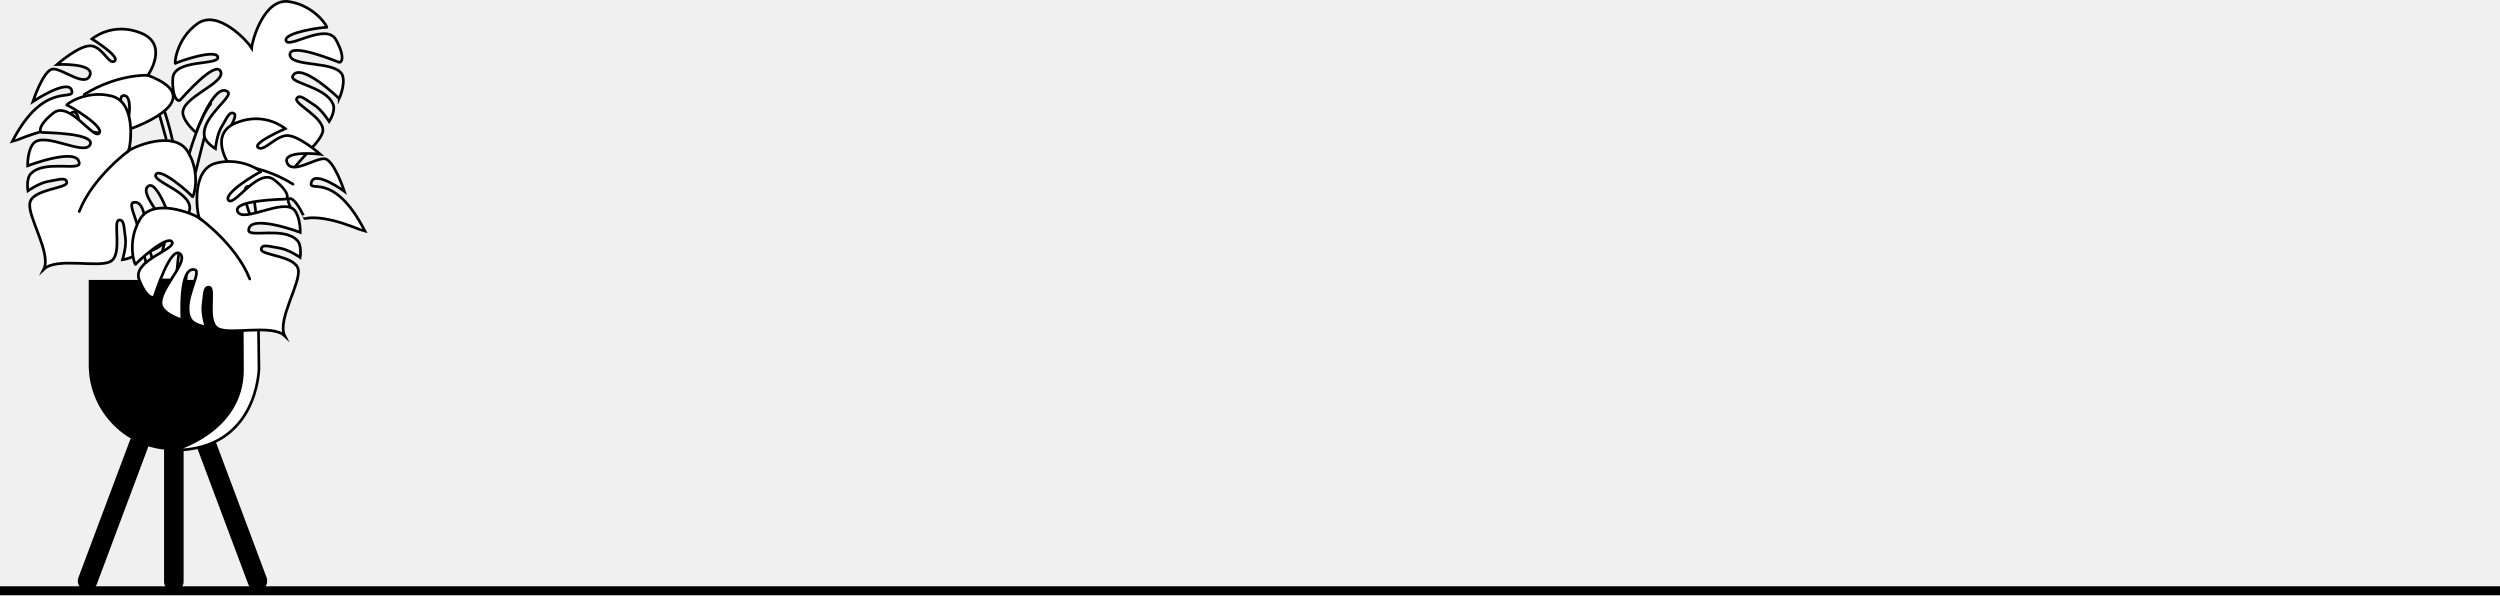
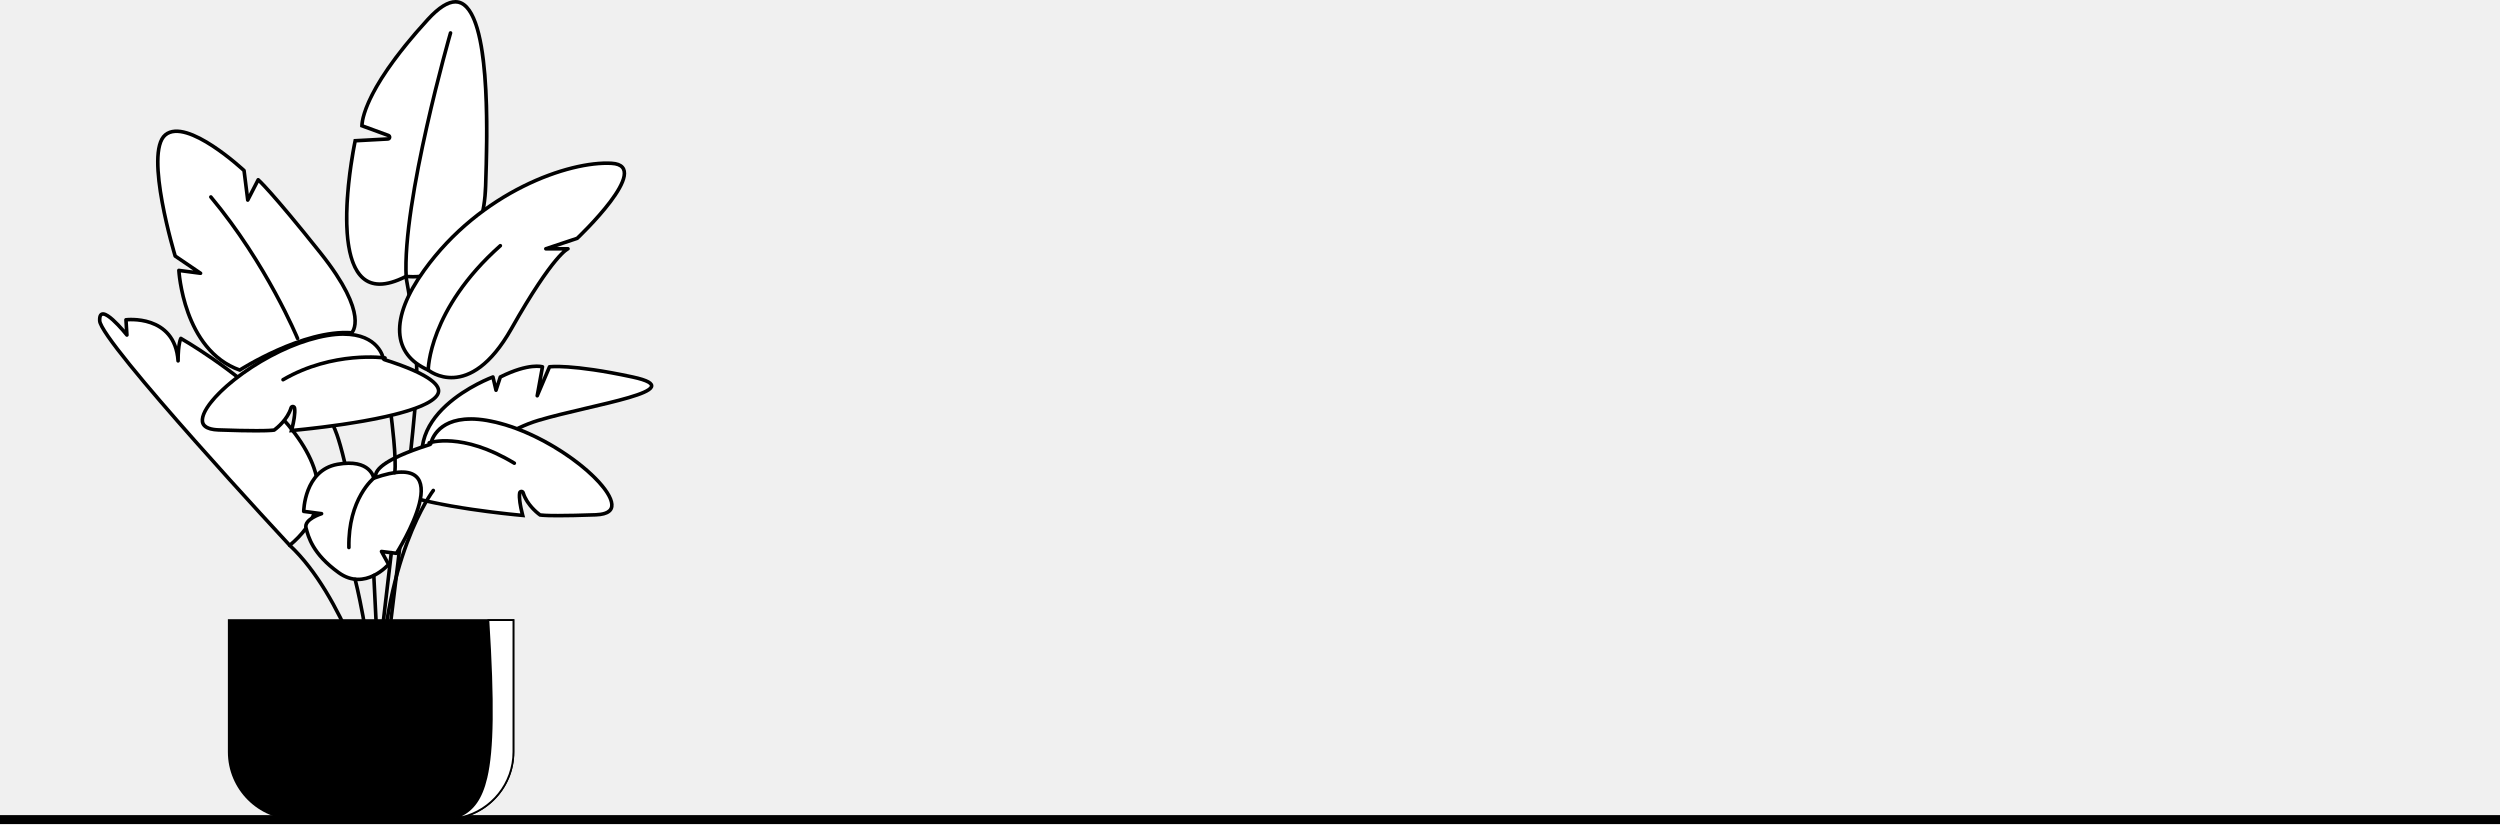
- <svg xmlns="http://www.w3.org/2000/svg" id="Layer_2" viewBox="0 0 1399.32 333.16">
+ <svg xmlns="http://www.w3.org/2000/svg" id="Layer_2" viewBox="0 0 1399.32 461.24">
  <defs>
    <style>
      .cls-1, .cls-2 {
-         stroke-linecap: round;
-       }
- 
-       .cls-1, .cls-2, .cls-3 {
        fill: #fff;
      }

-       .cls-1, .cls-2, .cls-3, .cls-4 {
+       .cls-3, .cls-2, .cls-4 {
+         stroke-linecap: round;
+         stroke-width: 2.02px;
+       }
+ 
+       .cls-3, .cls-2, .cls-4, .cls-5 {
        stroke: #000;
      }

-       .cls-1, .cls-3 {
-         stroke-width: 1.53px;
+       .cls-3, .cls-4, .cls-5 {
+         fill: none;
      }

-       .cls-1, .cls-3, .cls-4 {
+       .cls-3, .cls-5 {
        stroke-miterlimit: 10;
      }

-       .cls-2 {
+       .cls-2, .cls-4 {
        stroke-linejoin: round;
-         stroke-width: 1.49px;
      }

-       .cls-4 {
-         fill: none;
+       .cls-5 {
        stroke-width: 5px;
      }
    </style>
  </defs>
  <g id="Layer_6">
    <g>
-       <path d="M49.66,156.7h95.29v47.64c0,26.3-21.35,47.64-47.64,47.64h0c-26.3,0-47.64-21.35-47.64-47.64v-47.64h0Z" />
-       <path d="M120.42,246.39l28.8,76.87c1.06,2.83-.37,5.98-3.2,7.04h0c-2.83,1.06-5.98-.37-7.04-3.2l-28.8-76.87" />
-       <path d="M73.09,245.49l-29.19,77.77c-1.06,2.83.37,5.98,3.2,7.04h0c2.83,1.06,5.98-.37,7.04-3.2l29.15-77.82" />
-       <path d="M91.83,250.75v74.97c0,2.72,2.45,4.93,5.47,4.93h0c3.02,0,5.47-2.21,5.47-4.93v-73.98" />
-       <path class="cls-3" d="M189.85,55.15s3.5-7.44,1.92-12.78c-3.06-8.75-29.14-4.45-29.49-11.72-.35-7.26,26.16,3.75,27.48,4.19,1.31.44,3.76-2.54-1.67-12.51-5.43-9.97-26.51,5.17-28,.45s21.7-7.79,22.75-7.44-6.3-12.16-21-14.43c-14.14-2.18-20.74,22.02-20.99,25.89-2.31-3.7-18.75-21.78-30.26-13.61-12.13,8.61-13.11,23.09-12.33,22.3s22.89-8.41,23.67-3.52c.78,4.89-24.85.78-25.24,12.13s3.13,12.91,4.11,11.93,19.76-22.7,22.7-16.04c2.93,6.65-22.3,14.48-21.13,23.67.98,5.48,7.43,10.57,7.43,10.57,0,0,10.17-28.56,17.61-22.89,3.72,2.54-13.89,13.5-13.11,24.06,0,4.11,6.26,7.83,6.26,7.83,0,0,.78-8.02,3.52-12.33,2.74-4.3,4.3-9.2,7.04-7.24,2.74,1.96-9.39,16.63-4.89,22.89,4.5,6.26,29.54,9.2,33.46,18.39-.62-9.97,19.75-23.81,20.98-31.42,1.22-7.61-16.19-15.31-14.62-18.28,1.57-2.98,5.16.7,9.54,3.32,4.38,2.62,8.66,9.45,8.66,9.45,0,0,3.94-6.13,2.1-9.8-4.03-9.8-24.68-11.72-22.49-15.66,4.11-8.4,25.99,12.59,25.99,12.59Z" />
+       <line class="cls-5" y1="458.74" x2="1399.32" y2="458.74" />
+       <path d="M127.55,346.57h160.33v74.3c0,21-17.05,38.04-38.04,38.04h-84.25c-21,0-38.04-17.05-38.04-38.04v-74.3h0Z" />
      <g>
-         <path class="cls-1" d="M82.78,42.14s12.13-17.22-3.91-23.67c-16.04-6.46-27.39,3.33-27.39,3.33,0,0,15.85,9.78,12.72,12.33s-6.26-7.24-12.72-8.41c-6.46-1.17-19.56,10.37-19.56,10.37,0,0,21.02-.98,18.43,6.07-2.58,7.04-15.5-3.91-20.78-3.52-5.28.39-11.15,18.2-11.15,18.2,0,0,19.76-13.11,21.72-6.26,1.96,6.85-15.46-6.26-33.46,28.96.59,0,21.12-9.98,33.85-7.43,0,.2-3.13-9.2.59-9.39s3.26,10.17,3.26,10.17c0,0,21.34,3.59,22.63.46s-.73-18.97,1.43-19.7c6.26-2.09,4.2,15.07,1.04,19.56.37.39,51.55-16.7,13.3-31.04Z" />
-         <path class="cls-1" d="M82.78,42.14s-16.86-.91-35.61,10.72" />
+         <path class="cls-1" d="M254.11,458.17c19.47-6.83,24.59-26.45,19.24-111.1h14.03v73.8c0,19.26-14.57,35.17-33.27,37.3Z" />
+         <path d="M286.88,347.57v73.3c0,17.48-12.17,32.18-28.49,36.05,6.69-3.43,11.52-9.43,14.36-21.58,3.67-15.71,4.01-41.99,1.14-87.76h13M287.88,346.57h-15.06c5.83,91.79-.96,106.86-22.98,112.34,21.01,0,38.04-17.03,38.04-38.04v-74.3h0Z" />
      </g>
      <g>
-         <path class="cls-1" d="M128.38,92.36s-12.13-17.22,3.91-23.67,27.39,3.33,27.39,3.33c0,0-18.39,7.98-15.26,10.52,3.13,2.54,8.8-5.43,15.26-6.61,6.46-1.17,19.56,10.37,19.56,10.37,0,0-21.21-2.4-18.62,4.65,2.58,7.04,15.69-2.49,20.97-2.1,5.28.39,11.15,18.2,11.15,18.2,0,0-16.5-11.91-18.45-5.07-1.96,6.85,12.19-7.46,30.19,27.76-.59,0-21.12-9.98-33.85-7.43,0,.2-4.63-11-8.35-11.2-3.72-.2,4.5,11.98,4.5,11.98,0,0-21.34,3.59-22.63.46s-1.9-18.39-4.07-19.11c-6.26-2.09-1.57,14.48,1.59,18.98-.37.39-51.55-16.7-13.3-31.04Z" />
-         <path class="cls-1" d="M128.38,92.36s16.86-.91,35.61,10.72" />
+         <g>
+           <path class="cls-2" d="M162.16,305.24s-105.84-113.84-106.36-125.72c-.52-11.87,15.23,8,15.23,8l-.52-8.52s27.36-3.36,29.17,22.98c0-9.81,1.55-12.56,1.55-12.56,0,0,119.01,67.55,60.92,115.82Z" />
+           <g>
+             <path class="cls-1" d="M212.54,159.03c-4.69,0-8.39-1.76-11.31-5.39-13.67-16.97-3.83-68.03-2.44-74.86l18.33-.99c.48-.03.87-.39.95-.86s-.2-.93-.65-1.1l-14.84-5.44c.11-3.44,2.47-21.91,36.92-59.53,5.98-6.54,11.18-9.85,15.43-9.85,2.27,0,4.27.92,6.11,2.82,13.56,14,11.65,73.05,10.84,98.26l-.06,2.01c-.48,15.27-4.43,28.05-11.41,36.94-7.11,9.06-17.25,13.85-29.32,13.85-1.18,0-2.4-.05-3.62-.14-.02,0-.05,0-.07,0-.16,0-.31.04-.46.11-5.46,2.76-10.3,4.15-14.39,4.15h0Z" />
+             <path d="M254.93,2.02c1.98,0,3.74.82,5.38,2.52,13.26,13.69,11.29,74.6,10.56,97.53l-.06,2.01c-.48,15.05-4.35,27.62-11.19,36.35-6.91,8.81-16.77,13.46-28.53,13.46-1.16,0-2.35-.04-3.54-.13-.05,0-.1,0-.15,0-.32,0-.63.07-.91.22-5.32,2.68-10,4.04-13.94,4.04-4.37,0-7.81-1.64-10.52-5.01-12.97-16.09-4.2-64.12-2.39-73.26l17.54-.95c.96-.05,1.75-.77,1.89-1.72.14-.95-.4-1.87-1.3-2.2l-14.15-5.19c.35-4.55,3.98-22.48,36.63-58.15,5.79-6.32,10.73-9.52,14.69-9.52M254.93,0c-4.34,0-9.66,3.06-16.18,10.18-39.24,42.85-37.17,60.92-37.17,60.92l15.49,5.68-19.1,1.03s-17.9,82.22,14.58,82.22c4.1,0,9-1.31,14.85-4.26,1.25.09,2.49.14,3.69.14,25.65,0,40.76-20.7,41.74-51.77.86-27.12,3.87-104.14-17.9-104.14h0Z" />
+           </g>
+           <path class="cls-4" d="M252.17,18.44s-27.18,94.38-24.81,136.92c.02.28.05.55.1.82.73,3.86,6.45,34.77,5.78,57.87-.85,29.38-20.43,180.58-20.43,180.58" />
+           <g>
+             <path class="cls-1" d="M143.45,241.1c-5.44,0-12.56-.15-21.18-.46-5.57-.2-8.58-1.78-8.96-4.72-1.39-10.78,29.7-36.66,59.47-45.62,7.29-2.19,13.85-3.31,19.5-3.31,19.56,0,22.22,13.4,22.24,13.53.07.37.33.67.69.78,25.76,8.18,30.68,14.24,30.27,17.88-1.37,12.15-58.52,19.71-82.3,21.79.75-2.84,2.26-9.22,1.7-12.57-.08-.46-.46-.81-.93-.84-.02,0-.04,0-.07,0-.44,0-.84.29-.97.72-2.12,6.96-8.5,11.76-9.46,12.45-.32.06-2.32.37-10,.37Z" />
+             <path d="M192.28,188.01c18.57,0,21.15,12.2,21.25,12.7.13.74.66,1.34,1.38,1.57,27.42,8.7,29.81,14.65,29.57,16.8-.29,2.54-4.89,9.16-41.33,15.61-16.1,2.85-32.23,4.53-38.63,5.14.81-3.27,1.87-8.51,1.36-11.6-.15-.93-.93-1.62-1.86-1.69-.04,0-.09,0-.13,0-.88,0-1.67.58-1.93,1.43-1.9,6.25-7.51,10.75-8.88,11.78-.7.1-3.04.33-9.62.33-5.42,0-12.54-.15-21.14-.46-3.44-.12-7.61-.89-8-3.84-.61-4.73,6.23-13.53,17.42-22.43,12.24-9.73,27.7-17.99,41.34-22.1,7.2-2.17,13.66-3.26,19.2-3.26M192.28,185.98c-5.31,0-11.82.95-19.79,3.35-38.89,11.7-79.51,51.29-50.25,52.32,9.75.34,16.52.46,21.21.46,9.38,0,10.45-.46,10.45-.46,0,0,7.57-5.16,9.98-13.08.69,4.13-2.07,13.54-2.07,13.54,0,0,146.97-12.16,53.7-41.76,0,0-2.61-14.36-23.24-14.36h0Z" />
+           </g>
+           <path class="cls-2" d="M242.53,274.52c.89,1.47,28.91-30.29,58.86-39.24,29.95-8.95,87.08-16.87,52.66-24.27s-46.47-5.69-46.47-5.69l-6.88,16.19,2.93-16.19s-7.41-2.4-23.59,5.69l-2.41,7.4-1.72-7.4s-58.86,21.51-33.39,63.5Z" />
+           <path class="cls-2" d="M239.69,207.13s22.8,18.86,46.55-23.13c23.75-41.99,31.67-44.75,31.67-44.75h-12.39l17.55-5.85s43.03-40.62,19.28-41.99c-23.75-1.38-73.31,15.83-104.98,59.95-19.4,27.03-17.79,46.99,2.32,55.77Z" />
+           <g>
+             <path class="cls-1" d="M312.3,288.62c-7.46,0-9.56-.29-10.02-.38-1.02-.74-7.35-5.55-9.45-12.44-.13-.43-.52-.72-.97-.72-.02,0-.04,0-.07,0-.47.03-.85.38-.93.84-.56,3.36.95,9.73,1.7,12.57-23.78-2.08-80.93-9.64-82.3-21.79-.41-3.64,4.51-9.71,30.27-17.88.36-.11.62-.42.69-.78.1-.55,2.77-13.53,22.24-13.53,5.64,0,12.2,1.11,19.5,3.31,29.78,8.96,60.87,34.84,59.47,45.62-.38,2.93-3.39,4.52-8.96,4.72-8.62.3-15.74.46-21.18.46Z" />
+             <path d="M263.47,233.5v2.02c5.54,0,12,1.1,19.2,3.26,13.65,4.11,29.1,12.37,41.34,22.1,11.19,8.9,18.03,17.7,17.42,22.43-.38,2.95-4.56,3.72-8,3.84-8.6.3-15.72.46-21.14.46-6.58,0-8.92-.23-9.62-.33-1.38-1.02-6.97-5.49-8.88-11.77-.26-.86-1.05-1.43-1.93-1.43-.04,0-.09,0-.13,0-.94.06-1.71.76-1.86,1.69-.51,3.08.55,8.32,1.36,11.6-6.39-.61-22.51-2.29-38.61-5.14-36.46-6.46-41.06-13.07-41.35-15.62-.24-2.15,2.15-8.1,29.57-16.8.71-.23,1.24-.83,1.38-1.57.02-.13,2.53-12.7,21.25-12.7v-2.02M263.47,233.5c-20.63,0-23.24,14.36-23.24,14.36-93.28,29.6,53.7,41.76,53.7,41.76,0,0-2.75-9.41-2.07-13.54,2.41,7.92,9.98,13.08,9.98,13.08,0,0,1.07.46,10.45.46,4.69,0,11.46-.11,21.21-.46,29.26-1.03-11.36-40.62-50.25-52.32-7.97-2.4-14.47-3.35-19.79-3.35h0Z" />
+           </g>
+           <path class="cls-2" d="M239.69,207.13s.09-33.8,40.36-69.6" />
+           <path class="cls-2" d="M209.23,267.64s-1.81-11.1-20.39-7.74-18.84,26.33-18.84,26.33l9.98,1.29s-9.98,3.1-8.69,8,3.61,14.46,18.33,25.04,27.88-4.65,27.88-4.65l-3.96-7.23,8.35,1.03s38.46-60.15-12.65-42.08Z" />
+           <path class="cls-2" d="M209.23,267.64s-14.46,11.44-13.94,38.81" />
+           <path class="cls-2" d="M196.85,186.26s10.51-9.57-17.47-44.68c-27.98-35.11-34.86-40.96-34.86-40.96l-5.85,11.36-2.07-16.52s-32.01-29.95-44.06-19.96c-12.05,9.98,5.51,67.81,5.51,67.81l14.2,9.64-12.13-1.59s2.41,44.58,34.08,55.78c0,0,35.57-22.86,62.65-20.87Z" />
+           <path class="cls-2" d="M166.55,189.42s-17.21-41.65-48.53-79.17" />
+           <path class="cls-2" d="M240.23,247.86s18.29-6.36,47.65,11.4" />
+         </g>
+         <path class="cls-3" d="M158.43,212.53c28.09-16.35,57.08-12.18,57.08-12.18" />
+         <path class="cls-4" d="M209.23,322.12l3.58,72.5c.51-82.17,29.72-120.1,29.72-120.1" />
+         <path class="cls-3" d="M219.03,233.5s3.1,24.2,1.89,31.07" />
+         <path class="cls-3" d="M219.03,309.36l-9.79,83.95s-16.79-59.88-47.07-88.07" />
+         <path class="cls-3" d="M186.97,239.26s2.37,4.26,6.06,20" />
+         <path class="cls-3" d="M198.78,324.3s8.14,31.57,10.45,69.01" />
      </g>
-       <path class="cls-3" d="M81.98,141.28s7.93-2.17,10.96-6.83c4.66-8.01-15.53-25.05-10.23-30.04,5.29-4.98,14.13,22.34,14.65,23.62.52,1.28,4.37,1.21,8.43-9.39,4.06-10.6-21.14-16.81-18.52-21.01,2.63-4.2,20.01,11.44,20.43,12.47s5.16-12.69-2.66-25.34c-7.52-12.18-29.91-2.72-33-.39,1.31-4.16,4.08-27.17-9.61-30.62-14.42-3.64-26.07,5.02-24.97,5.11s21.26,11.95,18.05,15.72c-3.21,3.77-16.73-18.39-25.61-11.32-8.89,7.07-7.79,10.76-6.41,10.87,1.38.11,30.09.3,26.94,6.85-3.15,6.55-25.49-7.57-31.72-.7-3.53,4.3-3.21,12.51-3.21,12.51,0,0,28.33-10.81,28.84-1.47.48,4.48-19.29-1.8-26.81,5.65-3.13,2.67-1.89,9.84-1.89,9.84,0,0,6.61-4.61,11.66-5.32,5.05-.71,9.79-2.7,10.08.66.29,3.35-18.75,3.65-20.59,11.14-1.84,7.49,12.19,28.44,7.73,37.39,7.19-6.94,30.93-.43,37.52-4.44,6.58-4.01,1.13-22.25,4.42-22.99,3.28-.73,2.82,4.38,3.67,9.41.85,5.03-1.56,12.72-1.56,12.72,0,0,7.21-.98,8.82-4.77,4.84-9.42-7.11-26.38-2.69-27.27,9.06-2.33,7.3,27.94,7.3,27.94Z" />
-       <path class="cls-1" d="M72.05,84.36s-20.37,14.97-27.68,34.01" />
-       <path class="cls-1" d="M92.02,62.07s2.98,8.81,4.63,17.06" />
-       <line class="cls-1" x1="89.21" y1="64.18" x2="92.95" y2="77.5" />
-       <path class="cls-1" d="M84.01,140.6s4.21,14.59,4.21,16.1-4.21,0-4.21,0l-5.52-23.15" />
-       <path class="cls-1" d="M117.95,58.08c-6.18,7.58-12.07,28.11-12.07,28.11" />
-       <path class="cls-1" d="M92.02,136.52c-2.3,6.22-2.82,20.17-2.82,20.17h9.27l2.2-20.89" />
-       <line class="cls-1" x1="109.51" y1="96.17" x2="114.2" y2="77.5" />
-       <polyline class="cls-1" points="104.04 138.56 100.67 156.7 104.04 156.7 105.88 139.78" />
-       <path class="cls-2" d="M144.35,157.3l.6,48.82s-.42,45.87-47.64,45.87c0,0,38.4-10.14,38.4-44.91s-.6-49.78-.6-49.78h9.24Z" />
-       <path class="cls-3" d="M101.84,178.99s-7.94-2.12-11.01-6.77c-4.71-7.98,15.38-25.15,10.05-30.1-5.33-4.95-13.99,22.42-14.51,23.71-.51,1.29-4.37,1.24-8.49-9.34-4.13-10.58,21.04-16.94,18.39-21.12-2.65-4.18-19.94,11.56-20.35,12.59s-5.23-12.66,2.51-25.36c7.45-12.22,29.89-2.9,33-.6-1.34-4.15-4.25-27.14,9.42-30.68,14.4-3.73,26.1,4.86,25,4.95s-21.19,12.08-17.95,15.83c3.24,3.75,16.61-18.49,25.54-11.48,8.93,7.02,7.85,10.72,6.48,10.83-1.38.12-30.09.48-26.89,7.01,3.19,6.53,25.45-7.72,31.72-.9,3.56,4.28,3.29,12.49,3.29,12.49,0,0-28.4-10.63-28.85-1.29-.45,4.48,19.28-1.92,26.85,5.49,3.14,2.65,1.95,9.83,1.95,9.83,0,0-6.64-4.57-11.69-5.25-5.06-.68-9.8-2.64-10.07.72-.27,3.36,18.77,3.54,20.65,11.02,1.89,7.48-12.01,28.51-7.5,37.43-7.23-6.9-30.93-.24-37.54-4.21-6.61-3.97-1.27-22.25-4.56-22.96-3.29-.71-2.79,4.4-3.61,9.43-.81,5.04,1.64,12.71,1.64,12.71,0,0-7.22-.94-8.84-4.71-4.9-9.4,6.95-26.42,2.53-27.29-9.07-2.27-7.13,27.99-7.13,27.99Z" />
-       <path class="cls-1" d="M111.91,122.3s20.46,14.84,27.88,33.84" />
-       <line class="cls-4" y1="330.66" x2="1399.32" y2="330.66" />
    </g>
  </g>
</svg>
